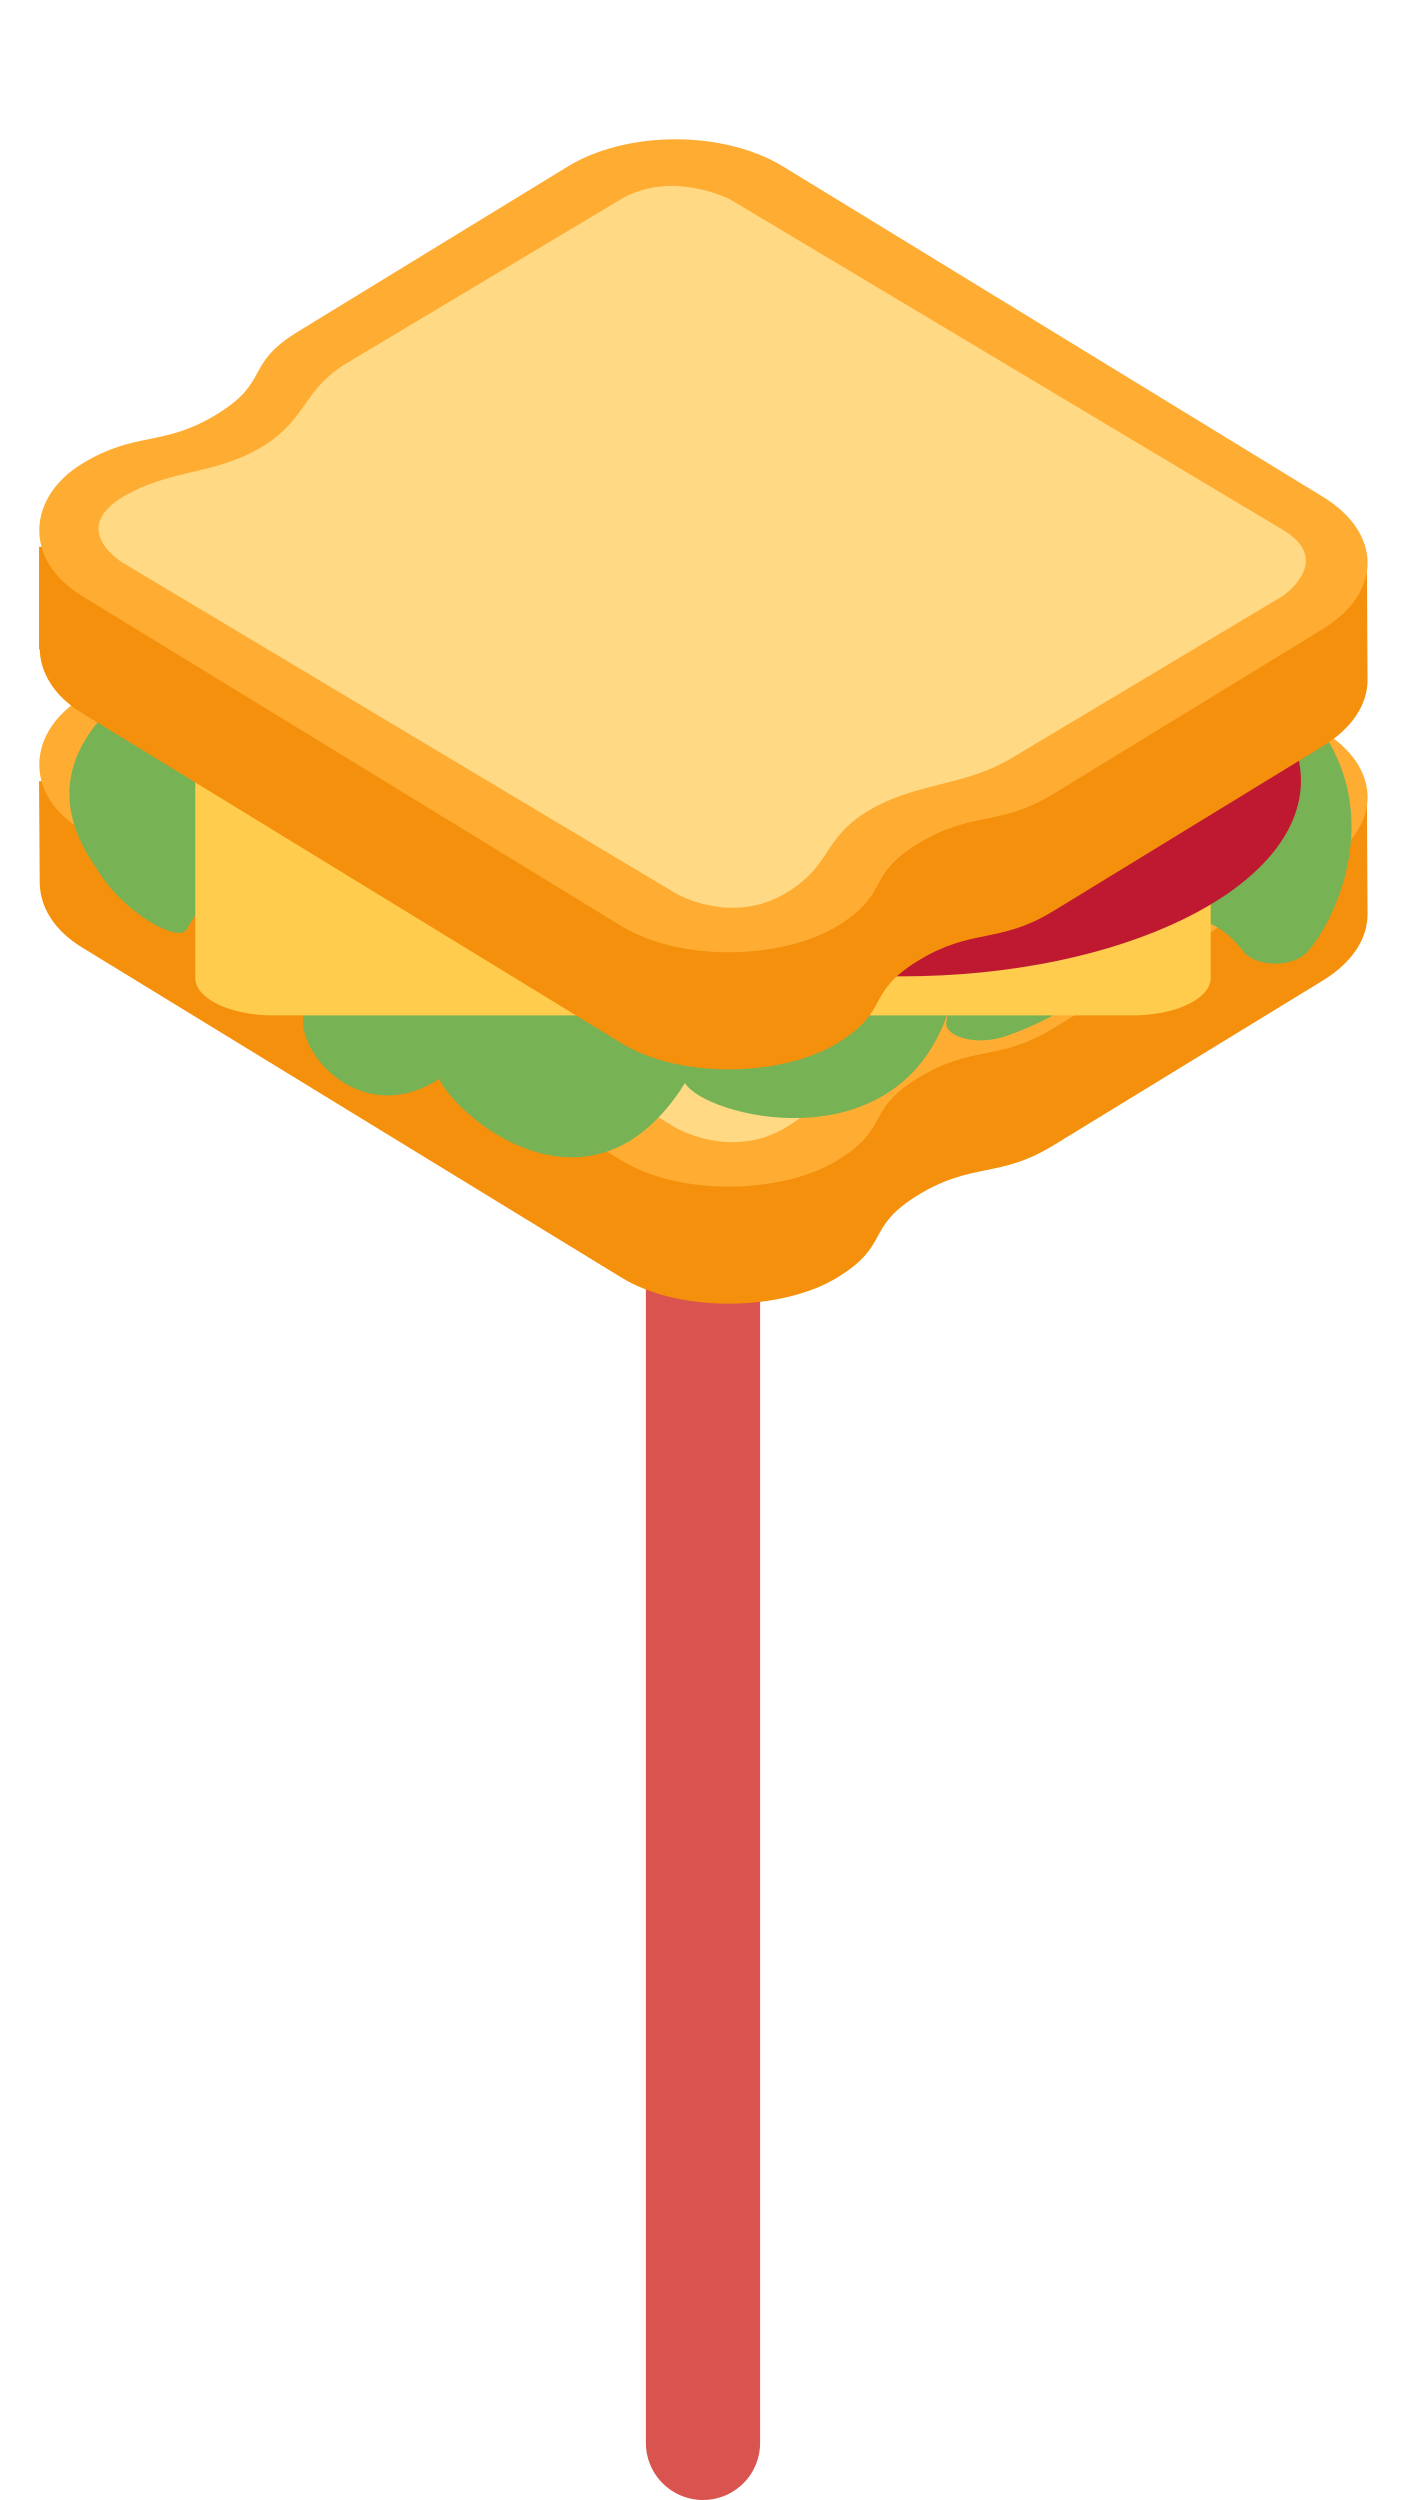
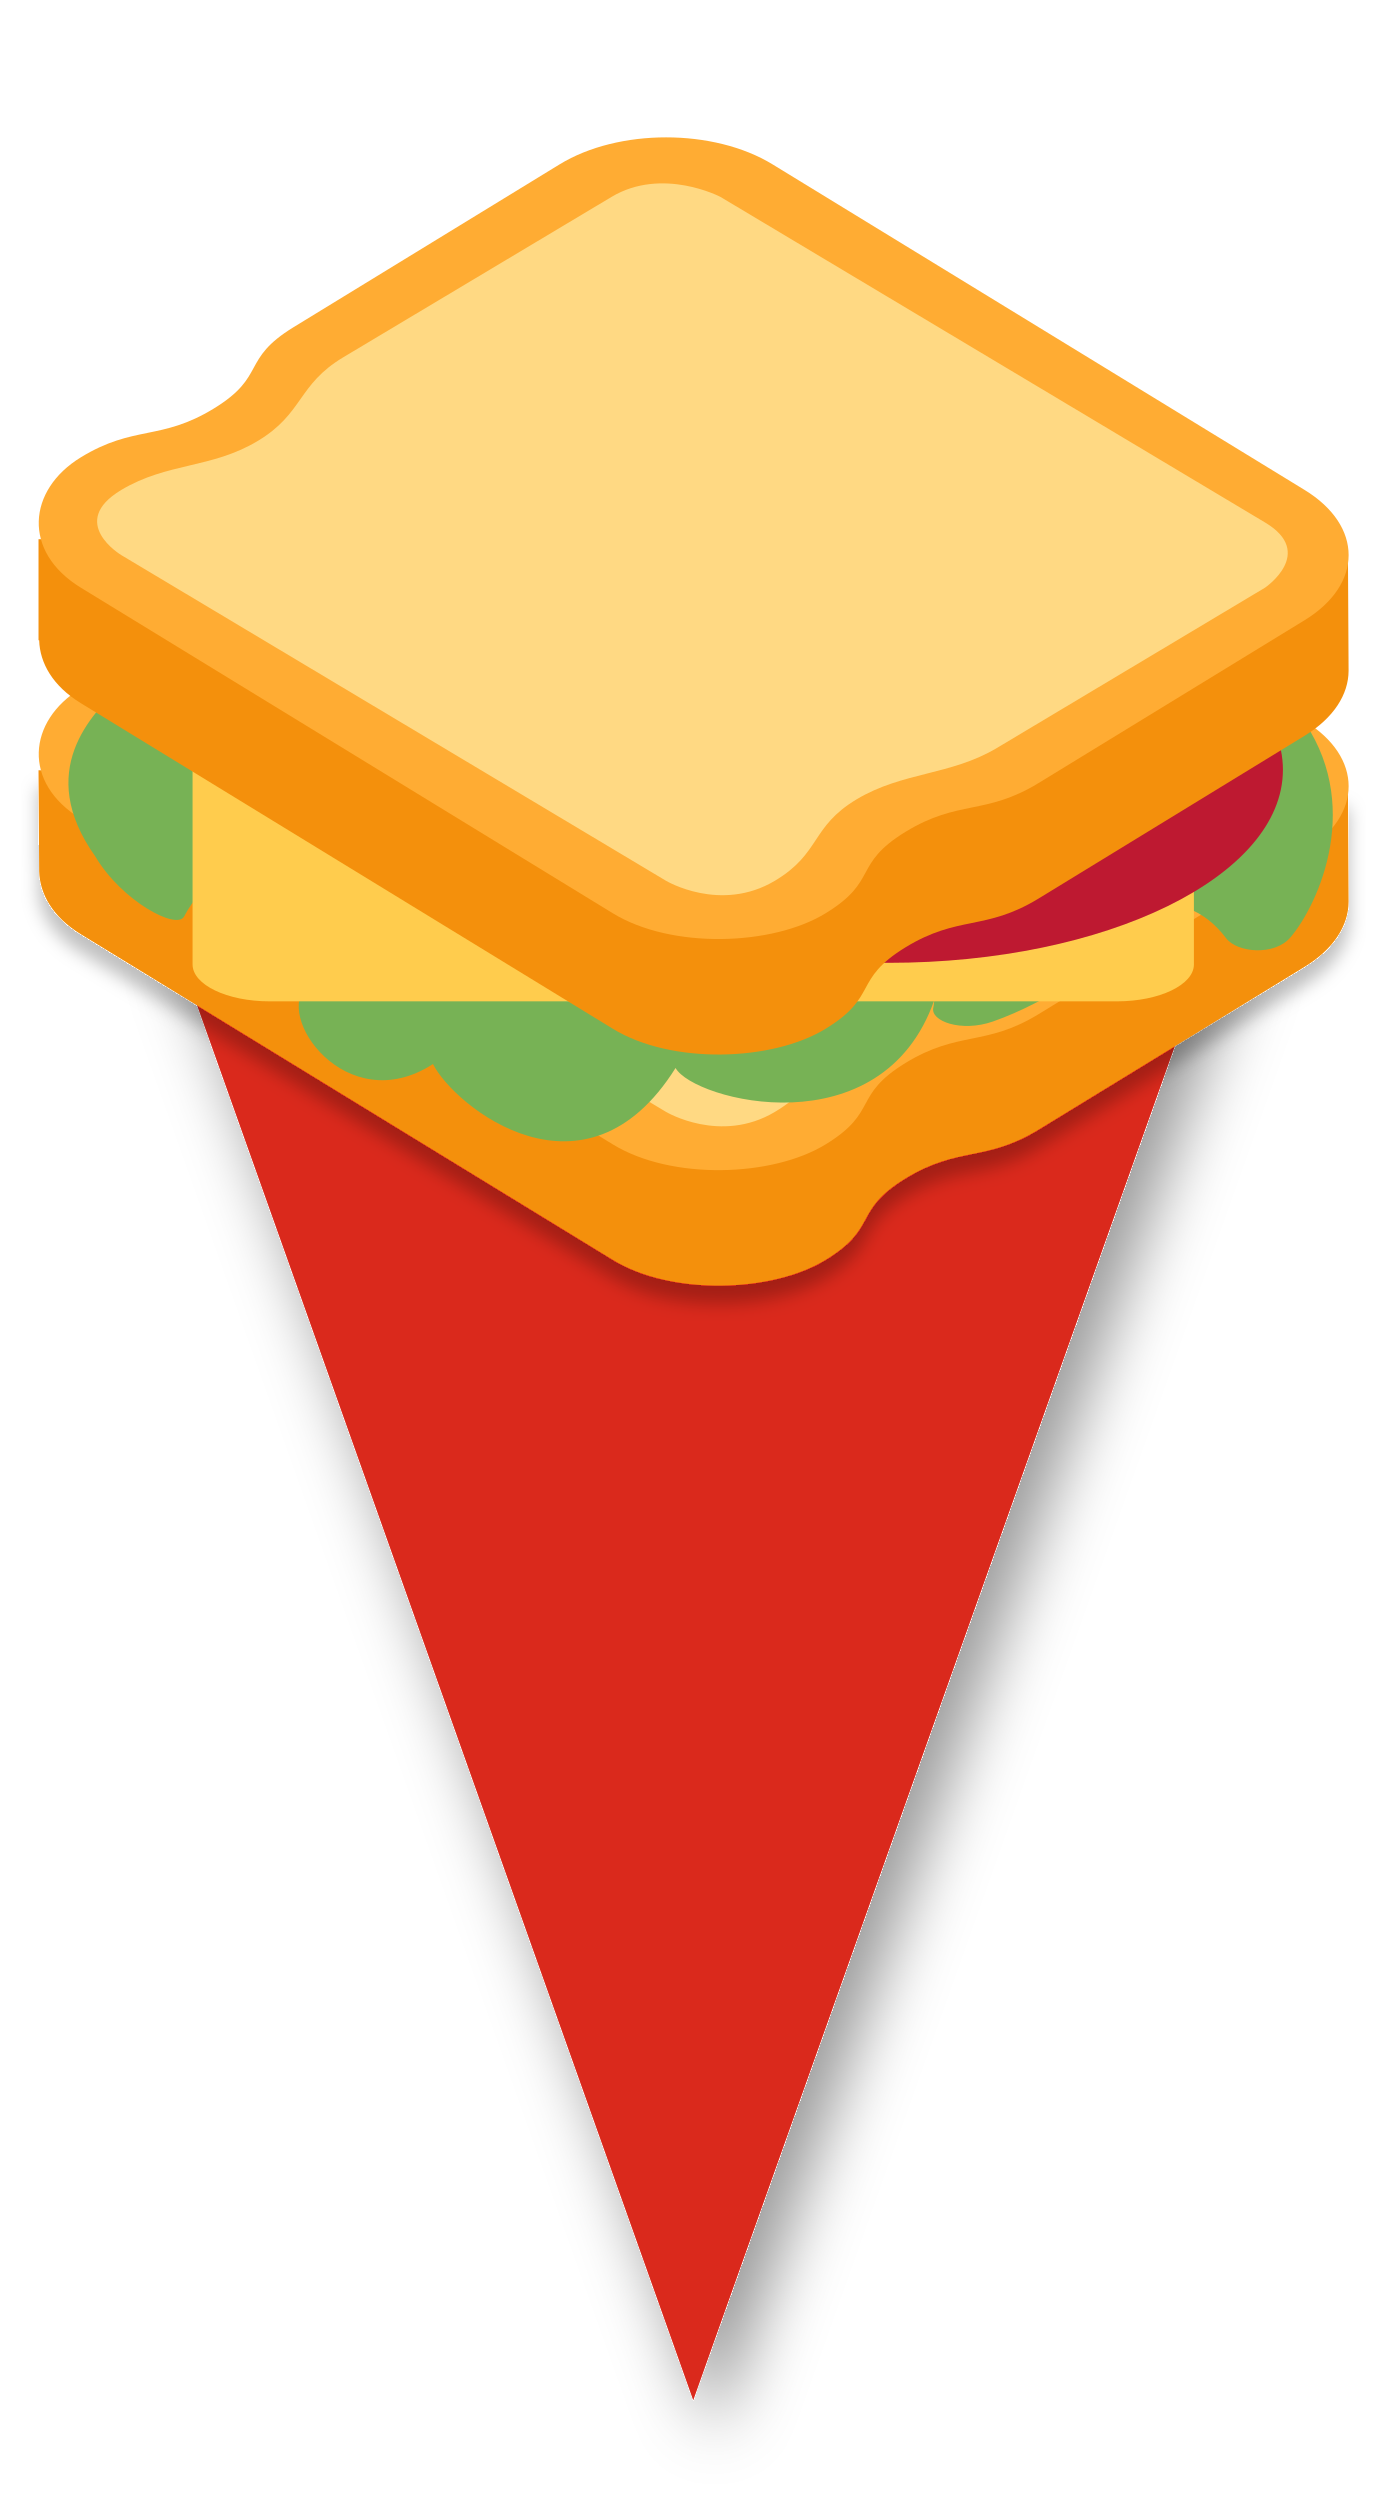
- <svg xmlns="http://www.w3.org/2000/svg" width="320" height="569" viewBox="0 0 320 569" fill="none">
-   <path d="M160 285v271" stroke="#D9534F" stroke-width="26" stroke-miterlimit="10" stroke-linecap="round" />
-   <path d="M311.111 182.365 8.889 177.778l.15 23.333c.152 5.271 3.156 10.56 9.6 14.507L80.036 253.2l61.405 37.573c13.564 8.312 36.844 7.538 49.111 0 12.293-7.511 6.151-11.262 18.427-18.791 12.275-7.502 18.408-3.751 30.702-11.253 12.293-7.538 61.413-37.573 61.413-37.573 6.765-4.143 10.142-9.574 10.16-15.014z" fill="#F4900C" />
-   <path d="M301.094 166.409s-270.17-15.023-282.454-7.511-13.564 21.751 0 30.062l61.396 37.582 61.404 37.582c13.565 8.311 36.845 7.538 49.111 0 12.294-7.511 6.151-11.262 18.427-18.791 12.276-7.502 18.409-3.751 30.702-11.253 12.294-7.538 61.405-37.582 61.405-37.582 13.564-8.312 13.573-21.787.009-30.089" fill="#FFAC33" />
-   <path d="m90.862 219.04 62.854 37.582s12.569 7.502 25.137 0c10.64-6.373 18.854-18.791 18.854-18.791z" fill="#FFD983" />
-   <path d="M299.902 165.022c-17.253-23.013-237.28-39.218-271.795-6.818-6.97 6.551-20.134 19.734-6.116 39.458 6.116 10.329 18.809 17.058 20.498 13.867 3.938-7.485 11.795-14.027 23.582-13.396-.667 1.582 5.698 28.507 4.978 29.111-8.222 6.987 8.862 31.271 28.88 18.338 4.986 9.849 35.164 34.16 55.991.907 4.142 7.502 47.644 18.915 59.724-15.698-.097.595-.071 1.102-.231 1.742-.791 3.111 6.418 5.805 13.76 3.227 12.347-4.32 30.178-15.049 33.334-26.827 8.808-1.538 15.413.907 20.497 7.627 2.516 3.324 11.147 4.124 14.836-.222 6.507-7.636 17.182-31.138 2.062-51.316" fill="#77B255" />
-   <path d="M275.555 222.587c0 4.702-7.964 8.524-17.777 8.524H62.222c-9.813 0-17.778-3.822-17.778-8.524v-58.232h231.111z" fill="#FFCC4D" />
-   <path d="M296.098 177.662c0 24.604-40.765 44.56-91.04 44.56-50.294 0-91.049-19.956-91.049-44.56 0-24.613 40.755-44.56 91.049-44.56 50.275 0 91.04 19.956 91.04 44.56" fill="#BE1931" />
-   <path d="M311.111 129.031 8.889 124.444v23.334h.15c.152 5.271 3.156 10.56 9.6 14.506l61.396 37.583 61.405 37.573c13.564 8.311 36.844 7.538 49.111 0 12.293-7.511 6.151-11.262 18.427-18.791 12.275-7.502 18.408-3.751 30.702-11.254 12.293-7.537 61.413-37.573 61.413-37.573 6.765-4.142 10.142-9.573 10.16-15.013v-.045z" fill="#F4900C" />
-   <path d="m301.094 113.075-122.8-75.146c-13.565-8.302-35.556-8.302-49.129 0L67.76 75.51c-12.275 7.511-6.142 11.271-18.418 18.782s-18.417 3.751-30.702 11.271c-12.284 7.511-13.564 21.751 0 30.063l122.8 75.155c13.565 8.311 36.845 7.538 49.111 0 12.294-7.511 6.151-11.262 18.427-18.791 12.276-7.502 18.409-3.751 30.702-11.253 12.294-7.538 61.405-37.583 61.405-37.583 13.564-8.302 13.573-21.777.009-30.08" fill="#FFAC33" />
-   <path d="M292 120.604 166.285 45.449s-13.396-7.031-25.147 0L79.254 82.444C68.614 88.8 70.07 95.45 59.43 101.804 48.8 108.169 38.64 106.72 28 113.075c-12.57 7.529 0 15.049 0 15.049l125.706 75.156s12.569 7.502 25.138 0c10.64-6.374 8.231-12.418 18.853-18.791 10.64-6.374 21.751-5.503 32.391-11.858 10.64-6.347 61.893-37.005 61.893-37.005s11.76-8.008.018-15.022" fill="#FFD983" />
+ <svg xmlns="http://www.w3.org/2000/svg" width="320" height="577" viewBox="0 0 320 577" fill="none">
+   <g filter="url(#filter0_d_67_38)">
+     <path d="M160 554L37.024 208.25H282.976L160 554Z" fill="#DA291C" />
+   </g>
+   <g filter="url(#filter1_d_67_38)">
+     <path d="M311.111 182.365L8.889 177.778L9.04 201.111C9.191 206.382 12.195 211.671 18.64 215.618L80.035 253.2L141.44 290.773C155.004 299.085 178.284 298.311 190.551 290.773C202.844 283.262 196.702 279.511 208.978 271.982C221.253 264.48 227.386 268.231 239.68 260.729C251.973 253.191 301.093 223.156 301.093 223.156C307.858 219.013 311.235 213.582 311.253 208.142L311.111 182.365Z" fill="#F4900C" />
+   </g>
+   <path d="M301.094 166.409C301.094 166.409 30.925 151.386 18.64 158.898C6.356 166.409 5.076 180.649 18.64 188.96L80.036 226.542L141.44 264.124C155.005 272.435 178.285 271.662 190.551 264.124C202.845 256.613 196.702 252.862 208.978 245.333C221.254 237.831 227.387 241.582 239.68 234.08C251.974 226.542 301.085 196.498 301.085 196.498C314.649 188.186 314.658 174.711 301.094 166.409Z" fill="#FFAC33" />
+   <path d="M90.862 219.04L153.716 256.622C153.716 256.622 166.285 264.124 178.853 256.622C189.493 250.249 197.707 237.831 197.707 237.831L90.862 219.04Z" fill="#FFD983" />
+   <path d="M299.902 165.022C282.649 142.009 62.622 125.804 28.107 158.204C21.138 164.755 7.973 177.938 21.991 197.662C28.107 207.991 40.8 214.72 42.489 211.529C46.427 204.044 54.284 197.502 66.071 198.133C65.404 199.715 71.769 226.64 71.049 227.244C62.827 234.231 79.911 258.515 99.929 245.582C104.915 255.431 135.093 279.742 155.92 246.489C160.062 253.991 203.564 265.404 215.644 230.791C215.547 231.386 215.573 231.893 215.413 232.533C214.622 235.644 221.831 238.338 229.173 235.76C241.52 231.44 259.351 220.711 262.507 208.933C271.315 207.395 277.92 209.84 283.004 216.56C285.52 219.884 294.151 220.684 297.84 216.338C304.347 208.702 315.022 185.2 299.902 165.022Z" fill="#77B255" />
+   <path d="M275.555 222.587C275.555 227.289 267.591 231.111 257.778 231.111H62.222C52.409 231.111 44.444 227.289 44.444 222.587V164.355H275.555V222.587Z" fill="#FFCC4D" />
+   <path d="M296.098 177.662C296.098 202.266 255.333 222.222 205.058 222.222C154.764 222.222 114.009 202.266 114.009 177.662C114.009 153.049 154.764 133.102 205.058 133.102C255.333 133.102 296.098 153.058 296.098 177.662Z" fill="#BE1931" />
+   <path d="M311.111 129.031L8.889 124.444V147.778H9.04C9.191 153.049 12.195 158.338 18.64 162.284L80.035 199.867L141.44 237.44C155.004 245.751 178.284 244.978 190.551 237.44C202.844 229.929 196.702 226.178 208.978 218.649C221.253 211.147 227.386 214.898 239.68 207.395C251.973 199.858 301.093 169.822 301.093 169.822C307.858 165.68 311.235 160.249 311.253 154.809V154.764L311.111 129.031Z" fill="#F4900C" />
+   <path d="M301.094 113.075L178.294 37.929C164.729 29.627 142.738 29.627 129.165 37.929L67.76 75.511C55.485 83.022 61.618 86.782 49.342 94.293C37.067 101.804 30.925 98.044 18.64 105.564C6.356 113.075 5.076 127.315 18.64 135.627L141.44 210.782C155.005 219.093 178.285 218.32 190.551 210.782C202.845 203.271 196.702 199.52 208.978 191.991C221.254 184.489 227.387 188.24 239.68 180.738C251.974 173.2 301.085 143.155 301.085 143.155C314.649 134.853 314.658 121.378 301.094 113.075Z" fill="#FFAC33" />
+   <path d="M292 120.604L166.285 45.449C166.285 45.449 152.889 38.418 141.138 45.449L79.254 82.444C68.614 88.8 70.071 95.449 59.431 101.804C48.8 108.169 38.64 106.72 28 113.075C15.431 120.604 28 128.124 28 128.124L153.707 203.28C153.707 203.28 166.276 210.782 178.845 203.28C189.485 196.906 187.076 190.862 197.698 184.489C208.338 178.115 219.449 178.986 230.089 172.631C240.729 166.284 291.982 135.626 291.982 135.626C291.982 135.626 303.742 127.618 292 120.604Z" fill="#FFD983" />
+   <defs>
+     <filter id="filter0_d_67_38" x="27.124" y="201.35" width="275.751" height="375.55" filterUnits="userSpaceOnUse" color-interpolation-filters="sRGB">
+       <feFlood flood-opacity="0" result="BackgroundImageFix" />
+       <feColorMatrix in="SourceAlpha" type="matrix" values="0 0 0 0 0 0 0 0 0 0 0 0 0 0 0 0 0 0 127 0" result="hardAlpha" />
+       <feOffset dx="5" dy="8" />
+       <feGaussianBlur stdDeviation="7.45" />
+       <feComposite in2="hardAlpha" operator="out" />
+       <feColorMatrix type="matrix" values="0 0 0 0 0 0 0 0 0 0 0 0 0 0 0 0 0 0 0.4 0" />
+       <feBlend mode="normal" in2="BackgroundImageFix" result="effect1_dropShadow_67_38" />
+       <feBlend mode="normal" in="SourceGraphic" in2="effect1_dropShadow_67_38" result="shape" />
+     </filter>
+     <filter id="filter1_d_67_38" x="4.889" y="177.778" width="310.364" height="126.942" filterUnits="userSpaceOnUse" color-interpolation-filters="sRGB">
+       <feFlood flood-opacity="0" result="BackgroundImageFix" />
+       <feColorMatrix in="SourceAlpha" type="matrix" values="0 0 0 0 0 0 0 0 0 0 0 0 0 0 0 0 0 0 127 0" result="hardAlpha" />
+       <feOffset dy="4" />
+       <feGaussianBlur stdDeviation="2" />
+       <feComposite in2="hardAlpha" operator="out" />
+       <feColorMatrix type="matrix" values="0 0 0 0 0 0 0 0 0 0 0 0 0 0 0 0 0 0 0.25 0" />
+       <feBlend mode="normal" in2="BackgroundImageFix" result="effect1_dropShadow_67_38" />
+       <feBlend mode="normal" in="SourceGraphic" in2="effect1_dropShadow_67_38" result="shape" />
+     </filter>
+   </defs>
</svg>
